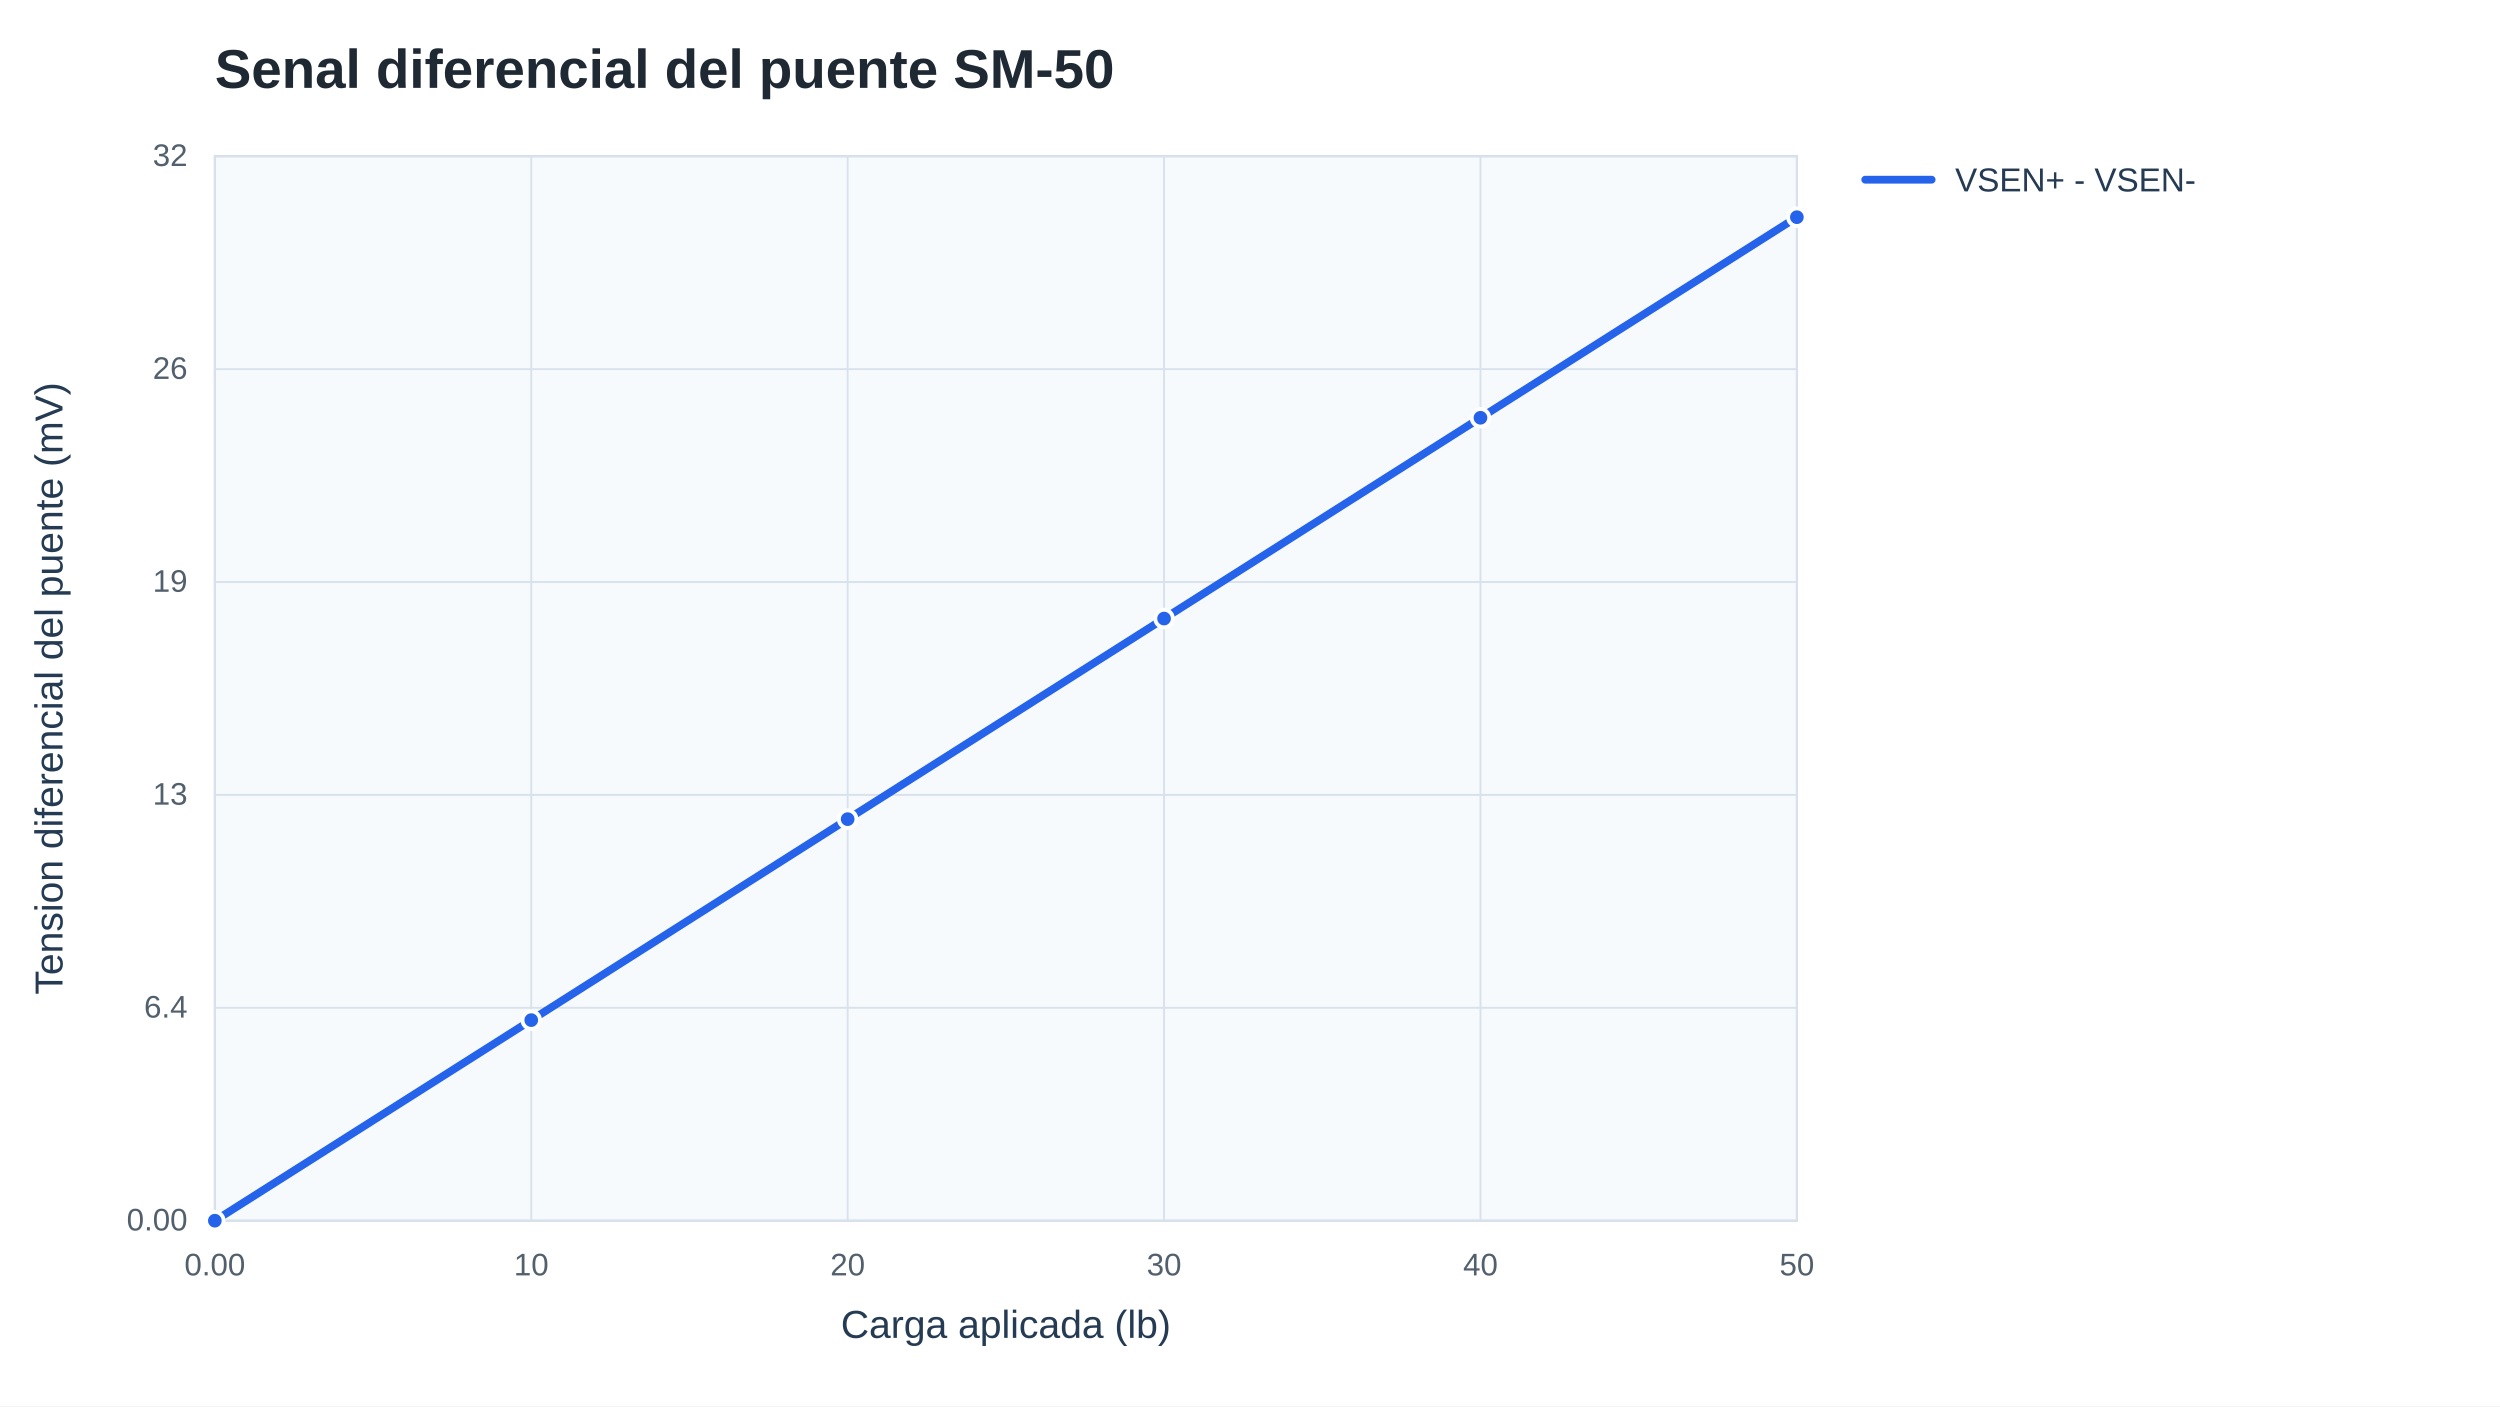
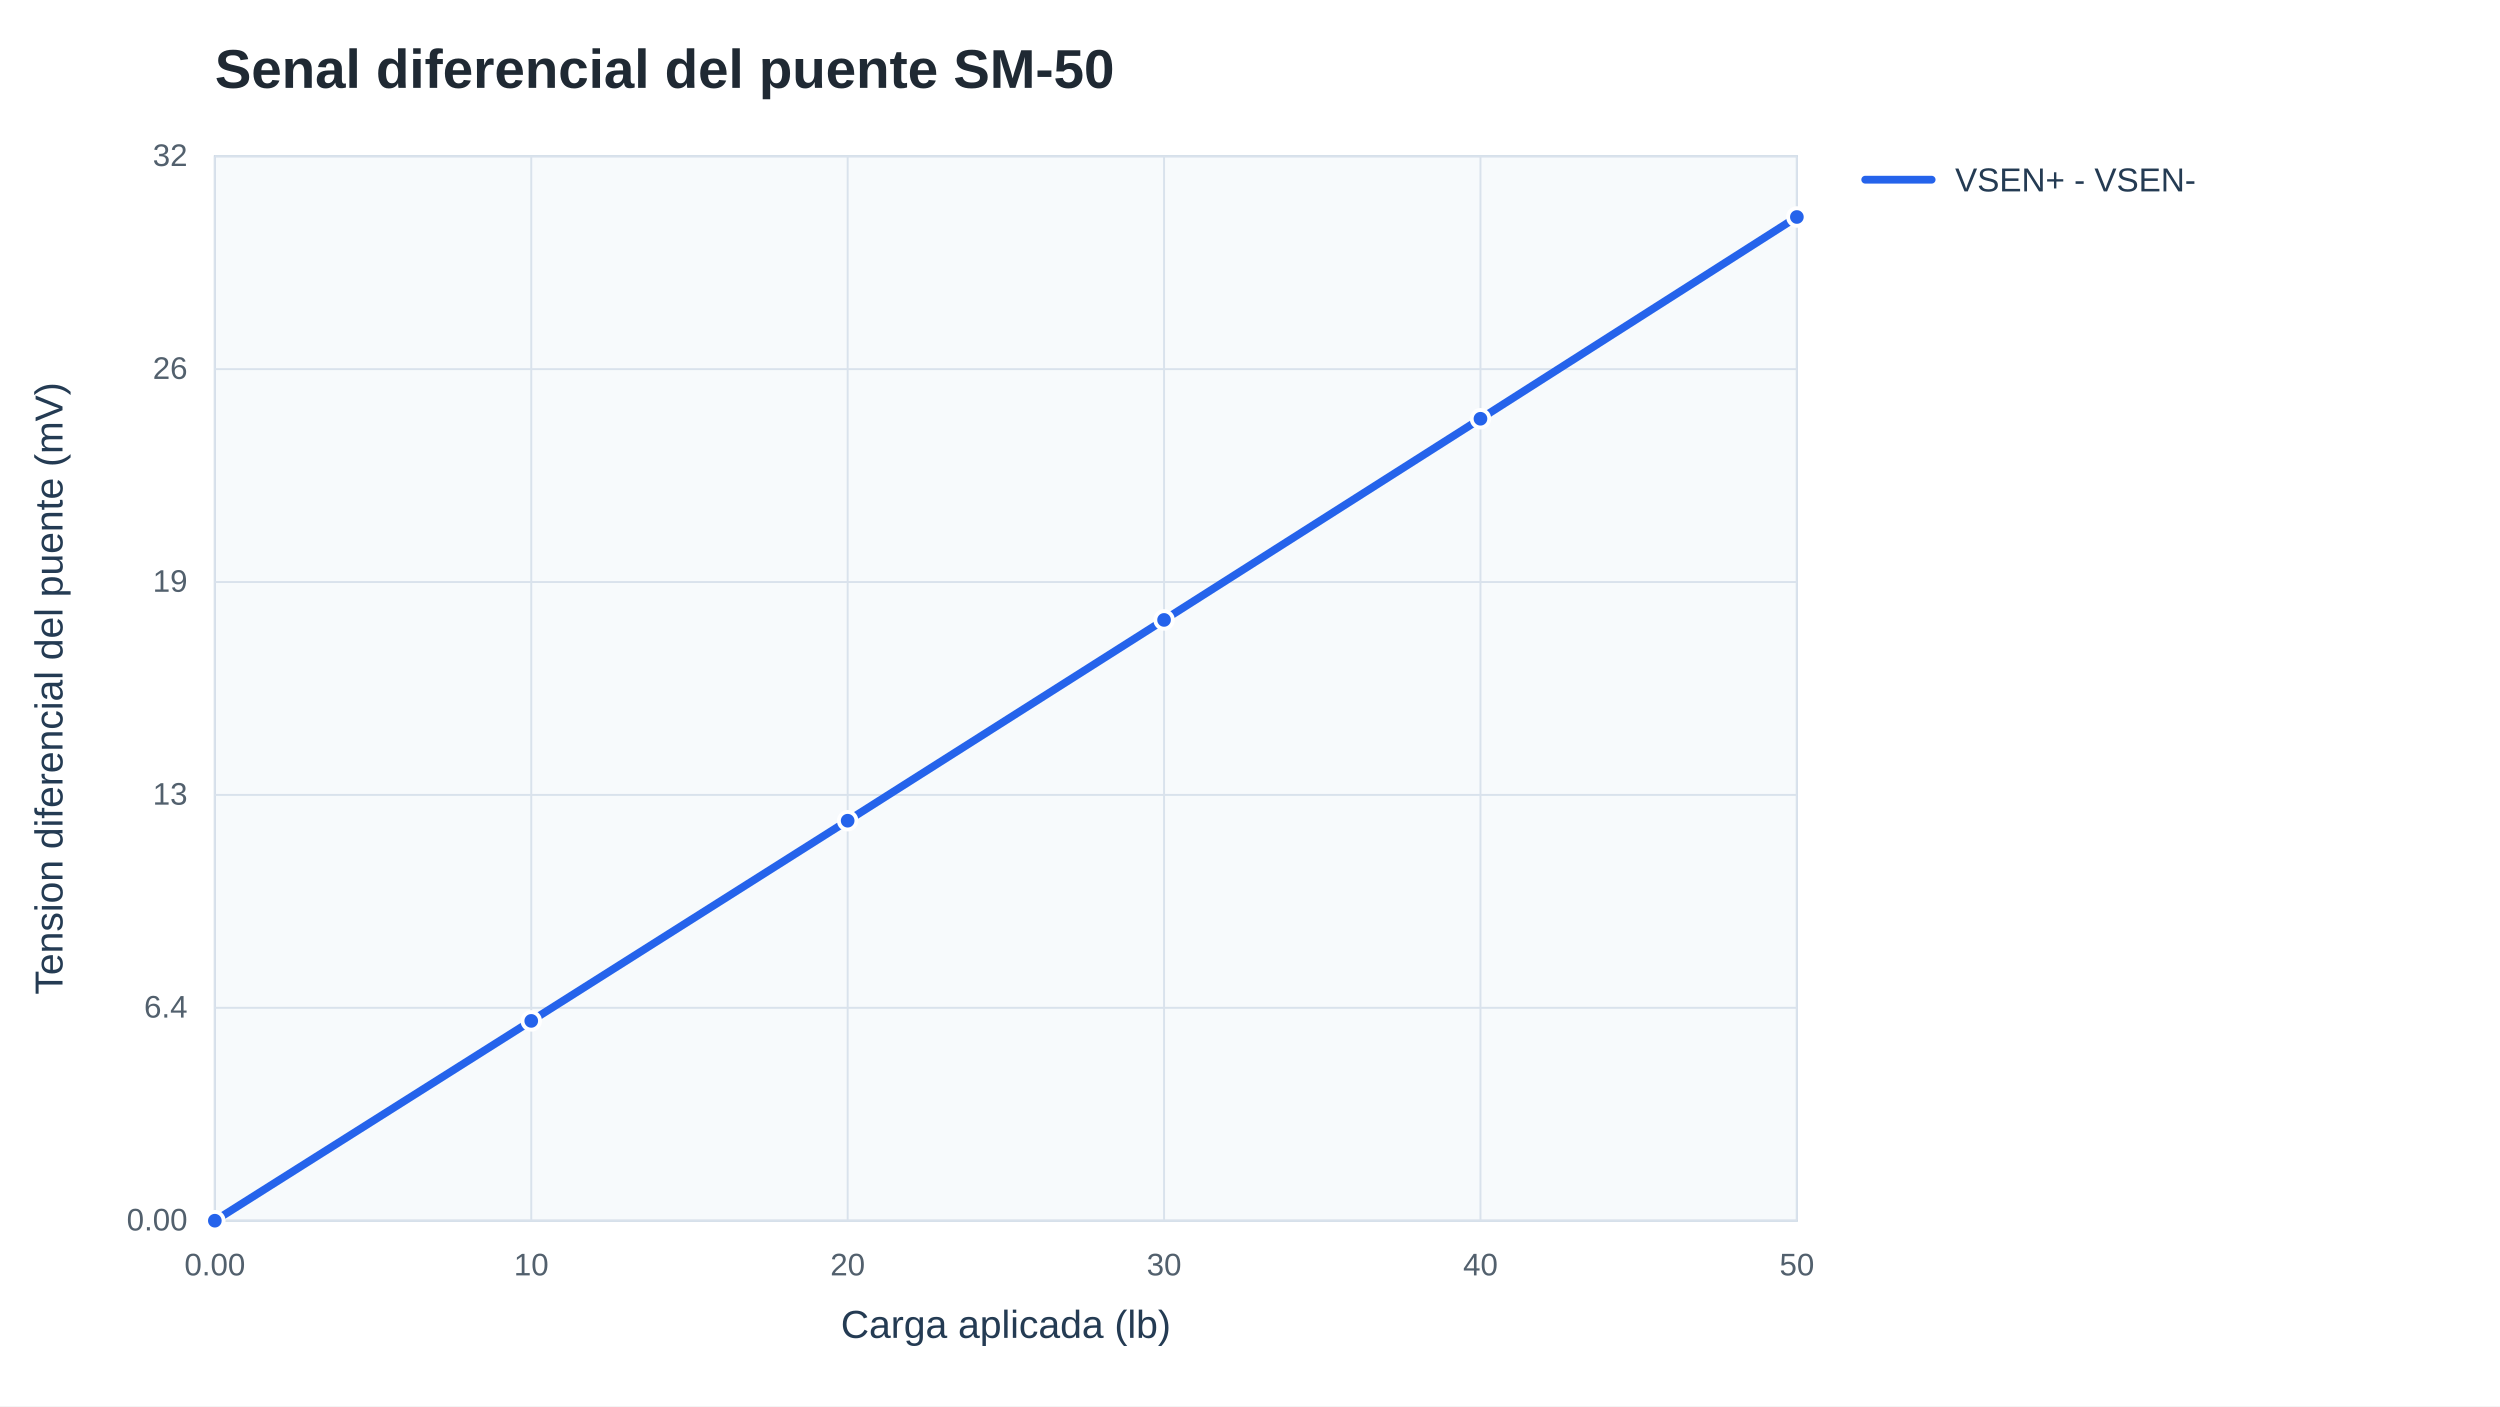
<svg xmlns="http://www.w3.org/2000/svg" width="1280" height="720" viewBox="0 0 1280 720">
  <rect width="1280" height="720" fill="#ffffff" />
  <text x="110" y="45" font-family="Arial, sans-serif" font-size="28" font-weight="700" fill="#1f2933">Senal diferencial del puente SM-50</text>
  <text x="515.0" y="685" text-anchor="middle" font-family="Arial, sans-serif" font-size="20" fill="#243b53">Carga aplicada (lb)</text>
  <text x="32" y="352.5" transform="rotate(-90 32 352.5)" text-anchor="middle" font-family="Arial, sans-serif" font-size="20" fill="#243b53">Tension diferencial del puente (mV)</text>
  <rect x="110" y="80" width="810" height="545" fill="#f7fafc" stroke="#bcccdc" stroke-width="1" />
  <line x1="110.0" y1="80" x2="110.0" y2="625" stroke="#d9e2ec" stroke-width="1" />
  <text x="110.0" y="653" text-anchor="middle" font-family="Arial, sans-serif" font-size="16" fill="#52606d">0.00</text>
  <line x1="272.0" y1="80" x2="272.0" y2="625" stroke="#d9e2ec" stroke-width="1" />
  <text x="272.0" y="653" text-anchor="middle" font-family="Arial, sans-serif" font-size="16" fill="#52606d">10</text>
  <line x1="434.0" y1="80" x2="434.0" y2="625" stroke="#d9e2ec" stroke-width="1" />
  <text x="434.0" y="653" text-anchor="middle" font-family="Arial, sans-serif" font-size="16" fill="#52606d">20</text>
  <line x1="596.0" y1="80" x2="596.0" y2="625" stroke="#d9e2ec" stroke-width="1" />
  <text x="596.0" y="653" text-anchor="middle" font-family="Arial, sans-serif" font-size="16" fill="#52606d">30</text>
  <line x1="758.0" y1="80" x2="758.0" y2="625" stroke="#d9e2ec" stroke-width="1" />
  <text x="758.0" y="653" text-anchor="middle" font-family="Arial, sans-serif" font-size="16" fill="#52606d">40</text>
  <line x1="920.0" y1="80" x2="920.0" y2="625" stroke="#d9e2ec" stroke-width="1" />
  <text x="920.0" y="653" text-anchor="middle" font-family="Arial, sans-serif" font-size="16" fill="#52606d">50</text>
  <line x1="110" y1="625.0" x2="920" y2="625.0" stroke="#d9e2ec" stroke-width="1" />
  <text x="96" y="630.0" text-anchor="end" font-family="Arial, sans-serif" font-size="16" fill="#52606d">0.00</text>
  <line x1="110" y1="516.0" x2="920" y2="516.0" stroke="#d9e2ec" stroke-width="1" />
  <text x="96" y="521.0" text-anchor="end" font-family="Arial, sans-serif" font-size="16" fill="#52606d">6.4</text>
  <line x1="110" y1="407.0" x2="920" y2="407.0" stroke="#d9e2ec" stroke-width="1" />
  <text x="96" y="412.0" text-anchor="end" font-family="Arial, sans-serif" font-size="16" fill="#52606d">13</text>
  <line x1="110" y1="298.0" x2="920" y2="298.0" stroke="#d9e2ec" stroke-width="1" />
  <text x="96" y="303.0" text-anchor="end" font-family="Arial, sans-serif" font-size="16" fill="#52606d">19</text>
  <line x1="110" y1="189.0" x2="920" y2="189.0" stroke="#d9e2ec" stroke-width="1" />
  <text x="96" y="194.0" text-anchor="end" font-family="Arial, sans-serif" font-size="16" fill="#52606d">26</text>
  <line x1="110" y1="80.0" x2="920" y2="80.0" stroke="#d9e2ec" stroke-width="1" />
  <text x="96" y="85.0" text-anchor="end" font-family="Arial, sans-serif" font-size="16" fill="#52606d">32</text>
-   <polyline fill="none" stroke="#2563eb" stroke-width="4" stroke-linejoin="round" stroke-linecap="round" points="110.0,625.0 272.0,522.3 434.0,419.4 596.0,316.7 758.0,213.9 920.0,111.2" />
+   <polyline fill="none" stroke="#2563eb" stroke-width="4" stroke-linejoin="round" stroke-linecap="round" points="110.0,625.0 272.0,522.7 434.0,420.2 596.0,317.4 758.0,214.4 920.0,111.1" />
  <circle cx="110.0" cy="625.0" r="4.5" fill="#2563eb" stroke="#ffffff" stroke-width="2" />
-   <circle cx="272.0" cy="522.3" r="4.5" fill="#2563eb" stroke="#ffffff" stroke-width="2" />
-   <circle cx="434.0" cy="419.4" r="4.5" fill="#2563eb" stroke="#ffffff" stroke-width="2" />
-   <circle cx="596.0" cy="316.7" r="4.5" fill="#2563eb" stroke="#ffffff" stroke-width="2" />
-   <circle cx="758.0" cy="213.9" r="4.5" fill="#2563eb" stroke="#ffffff" stroke-width="2" />
-   <circle cx="920.0" cy="111.2" r="4.5" fill="#2563eb" stroke="#ffffff" stroke-width="2" />
+   <circle cx="272.0" cy="522.7" r="4.5" fill="#2563eb" stroke="#ffffff" stroke-width="2" />
+   <circle cx="434.0" cy="420.2" r="4.5" fill="#2563eb" stroke="#ffffff" stroke-width="2" />
+   <circle cx="596.0" cy="317.4" r="4.5" fill="#2563eb" stroke="#ffffff" stroke-width="2" />
+   <circle cx="758.0" cy="214.4" r="4.5" fill="#2563eb" stroke="#ffffff" stroke-width="2" />
+   <circle cx="920.0" cy="111.1" r="4.5" fill="#2563eb" stroke="#ffffff" stroke-width="2" />
  <line x1="955" y1="92" x2="989" y2="92" stroke="#2563eb" stroke-width="4" stroke-linecap="round" />
  <text x="1001" y="98" font-family="Arial, sans-serif" font-size="17" fill="#243b53">VSEN+ - VSEN-</text>
</svg>
